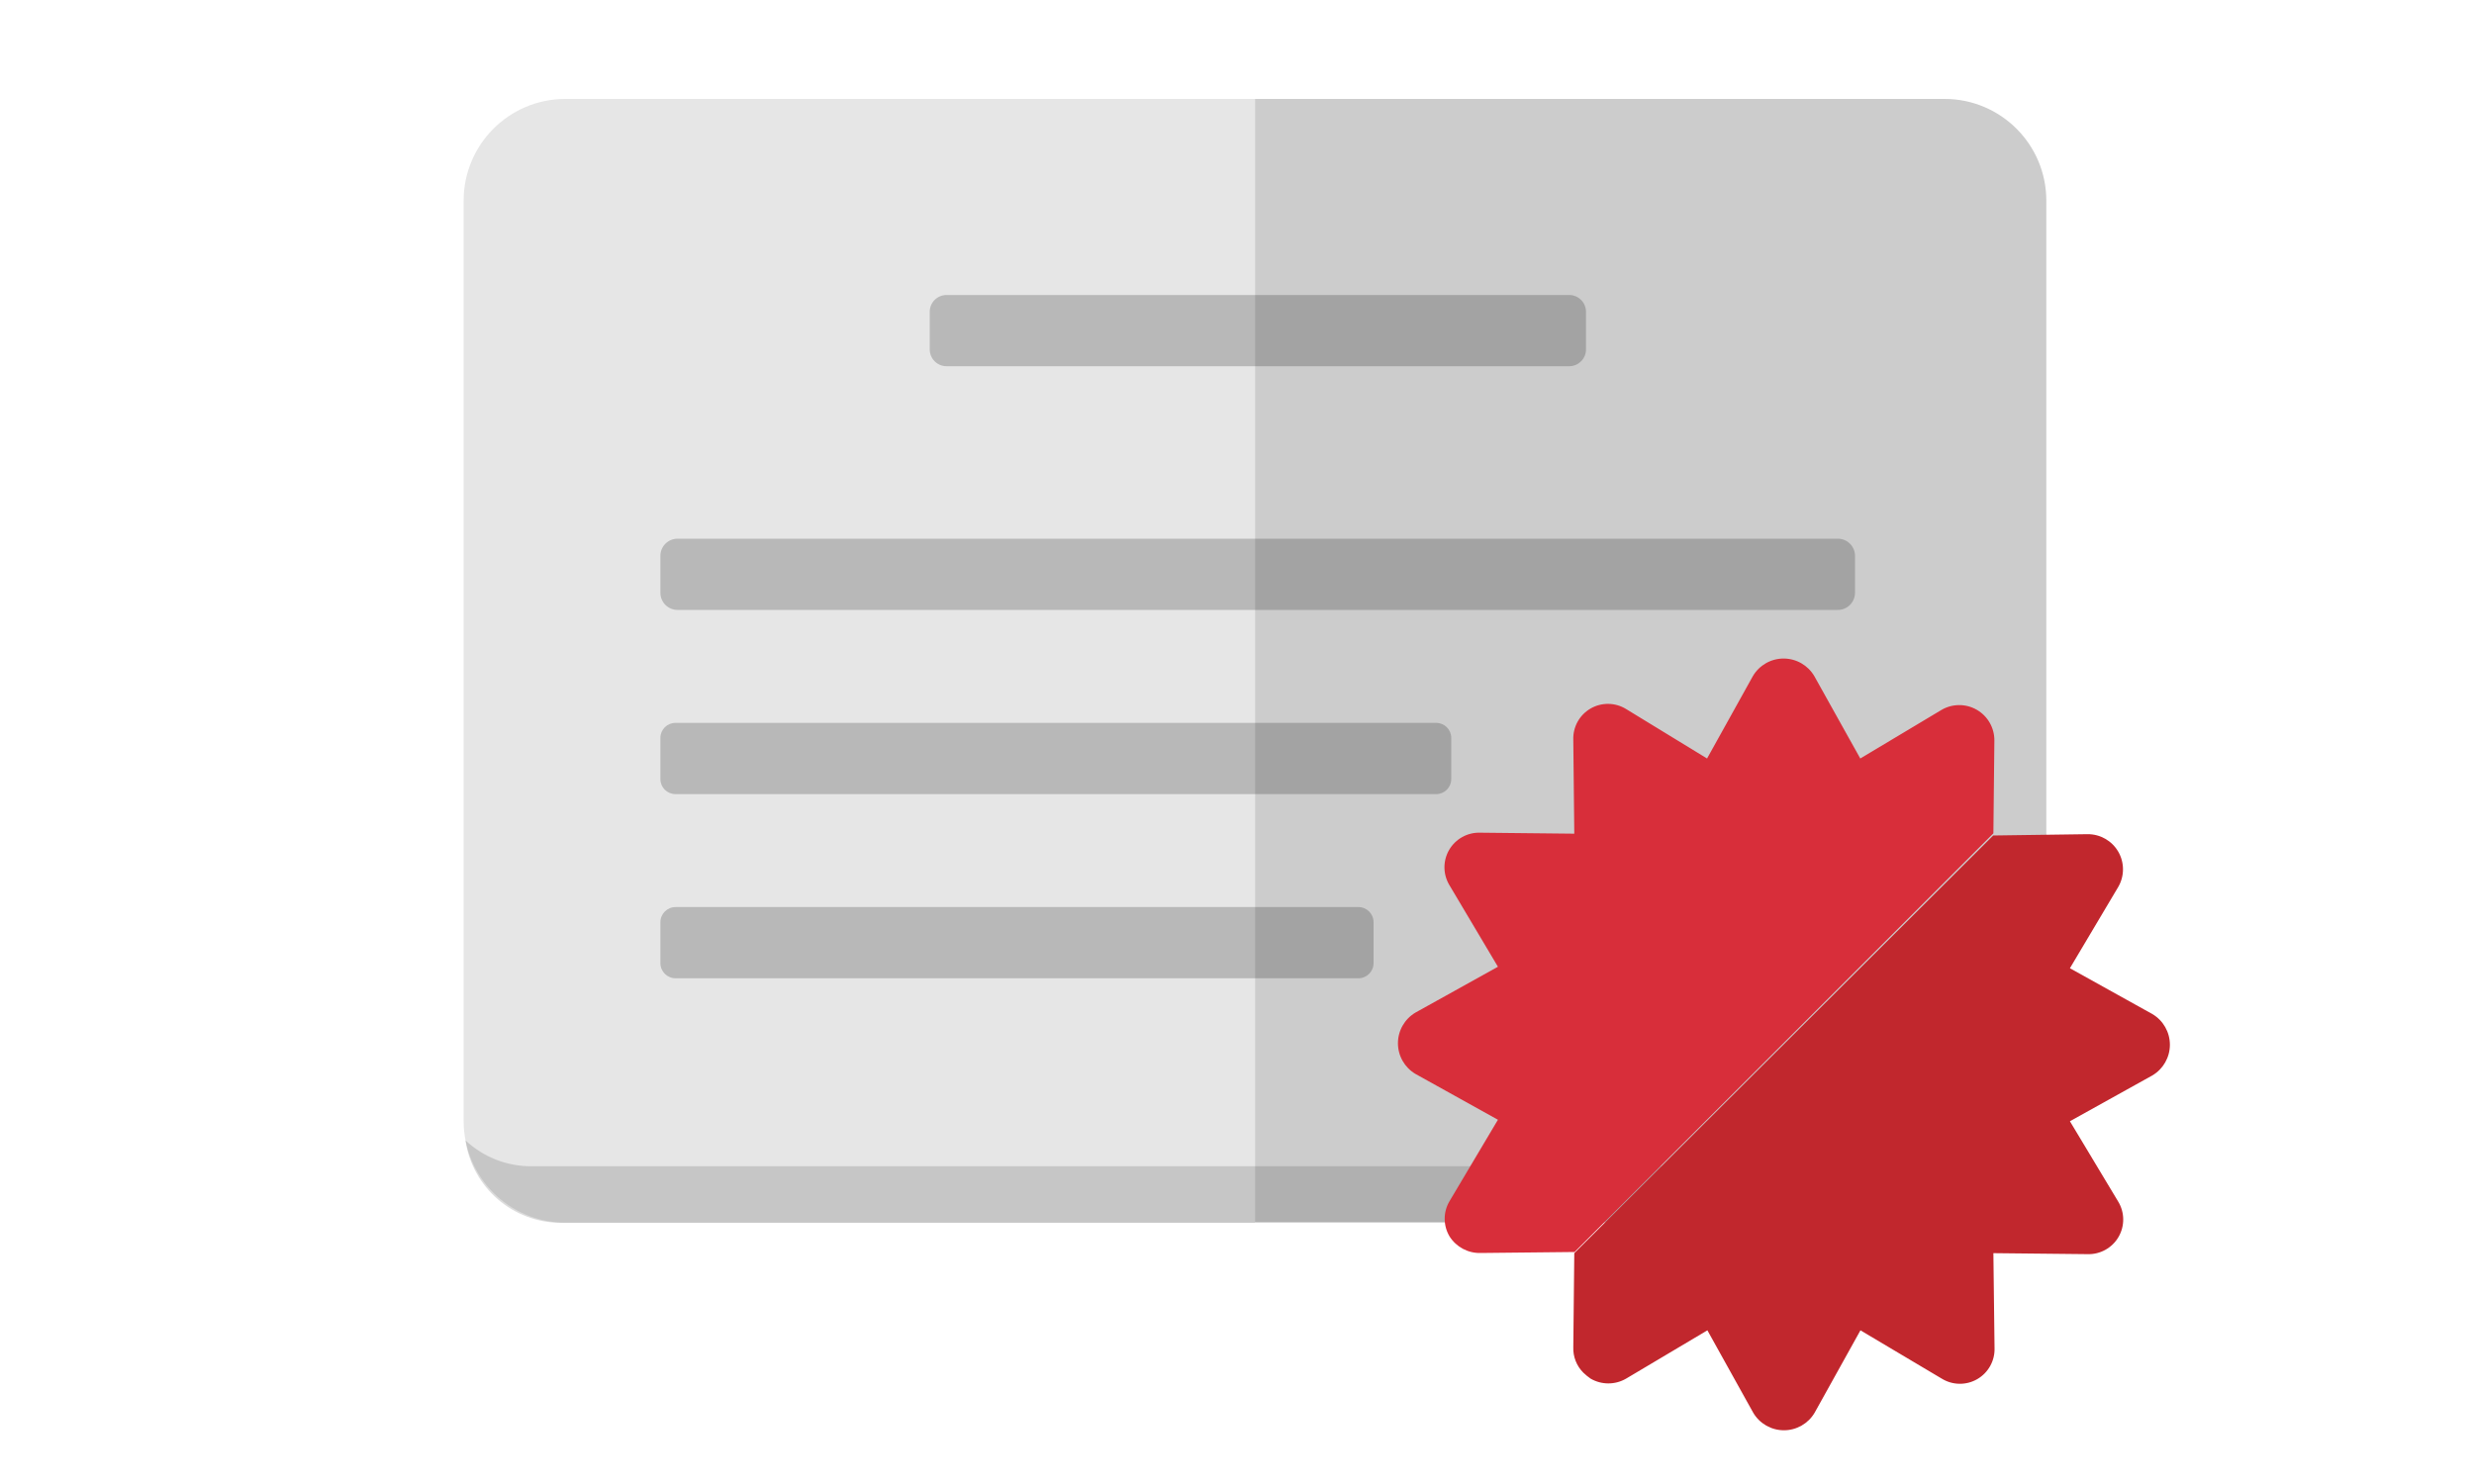
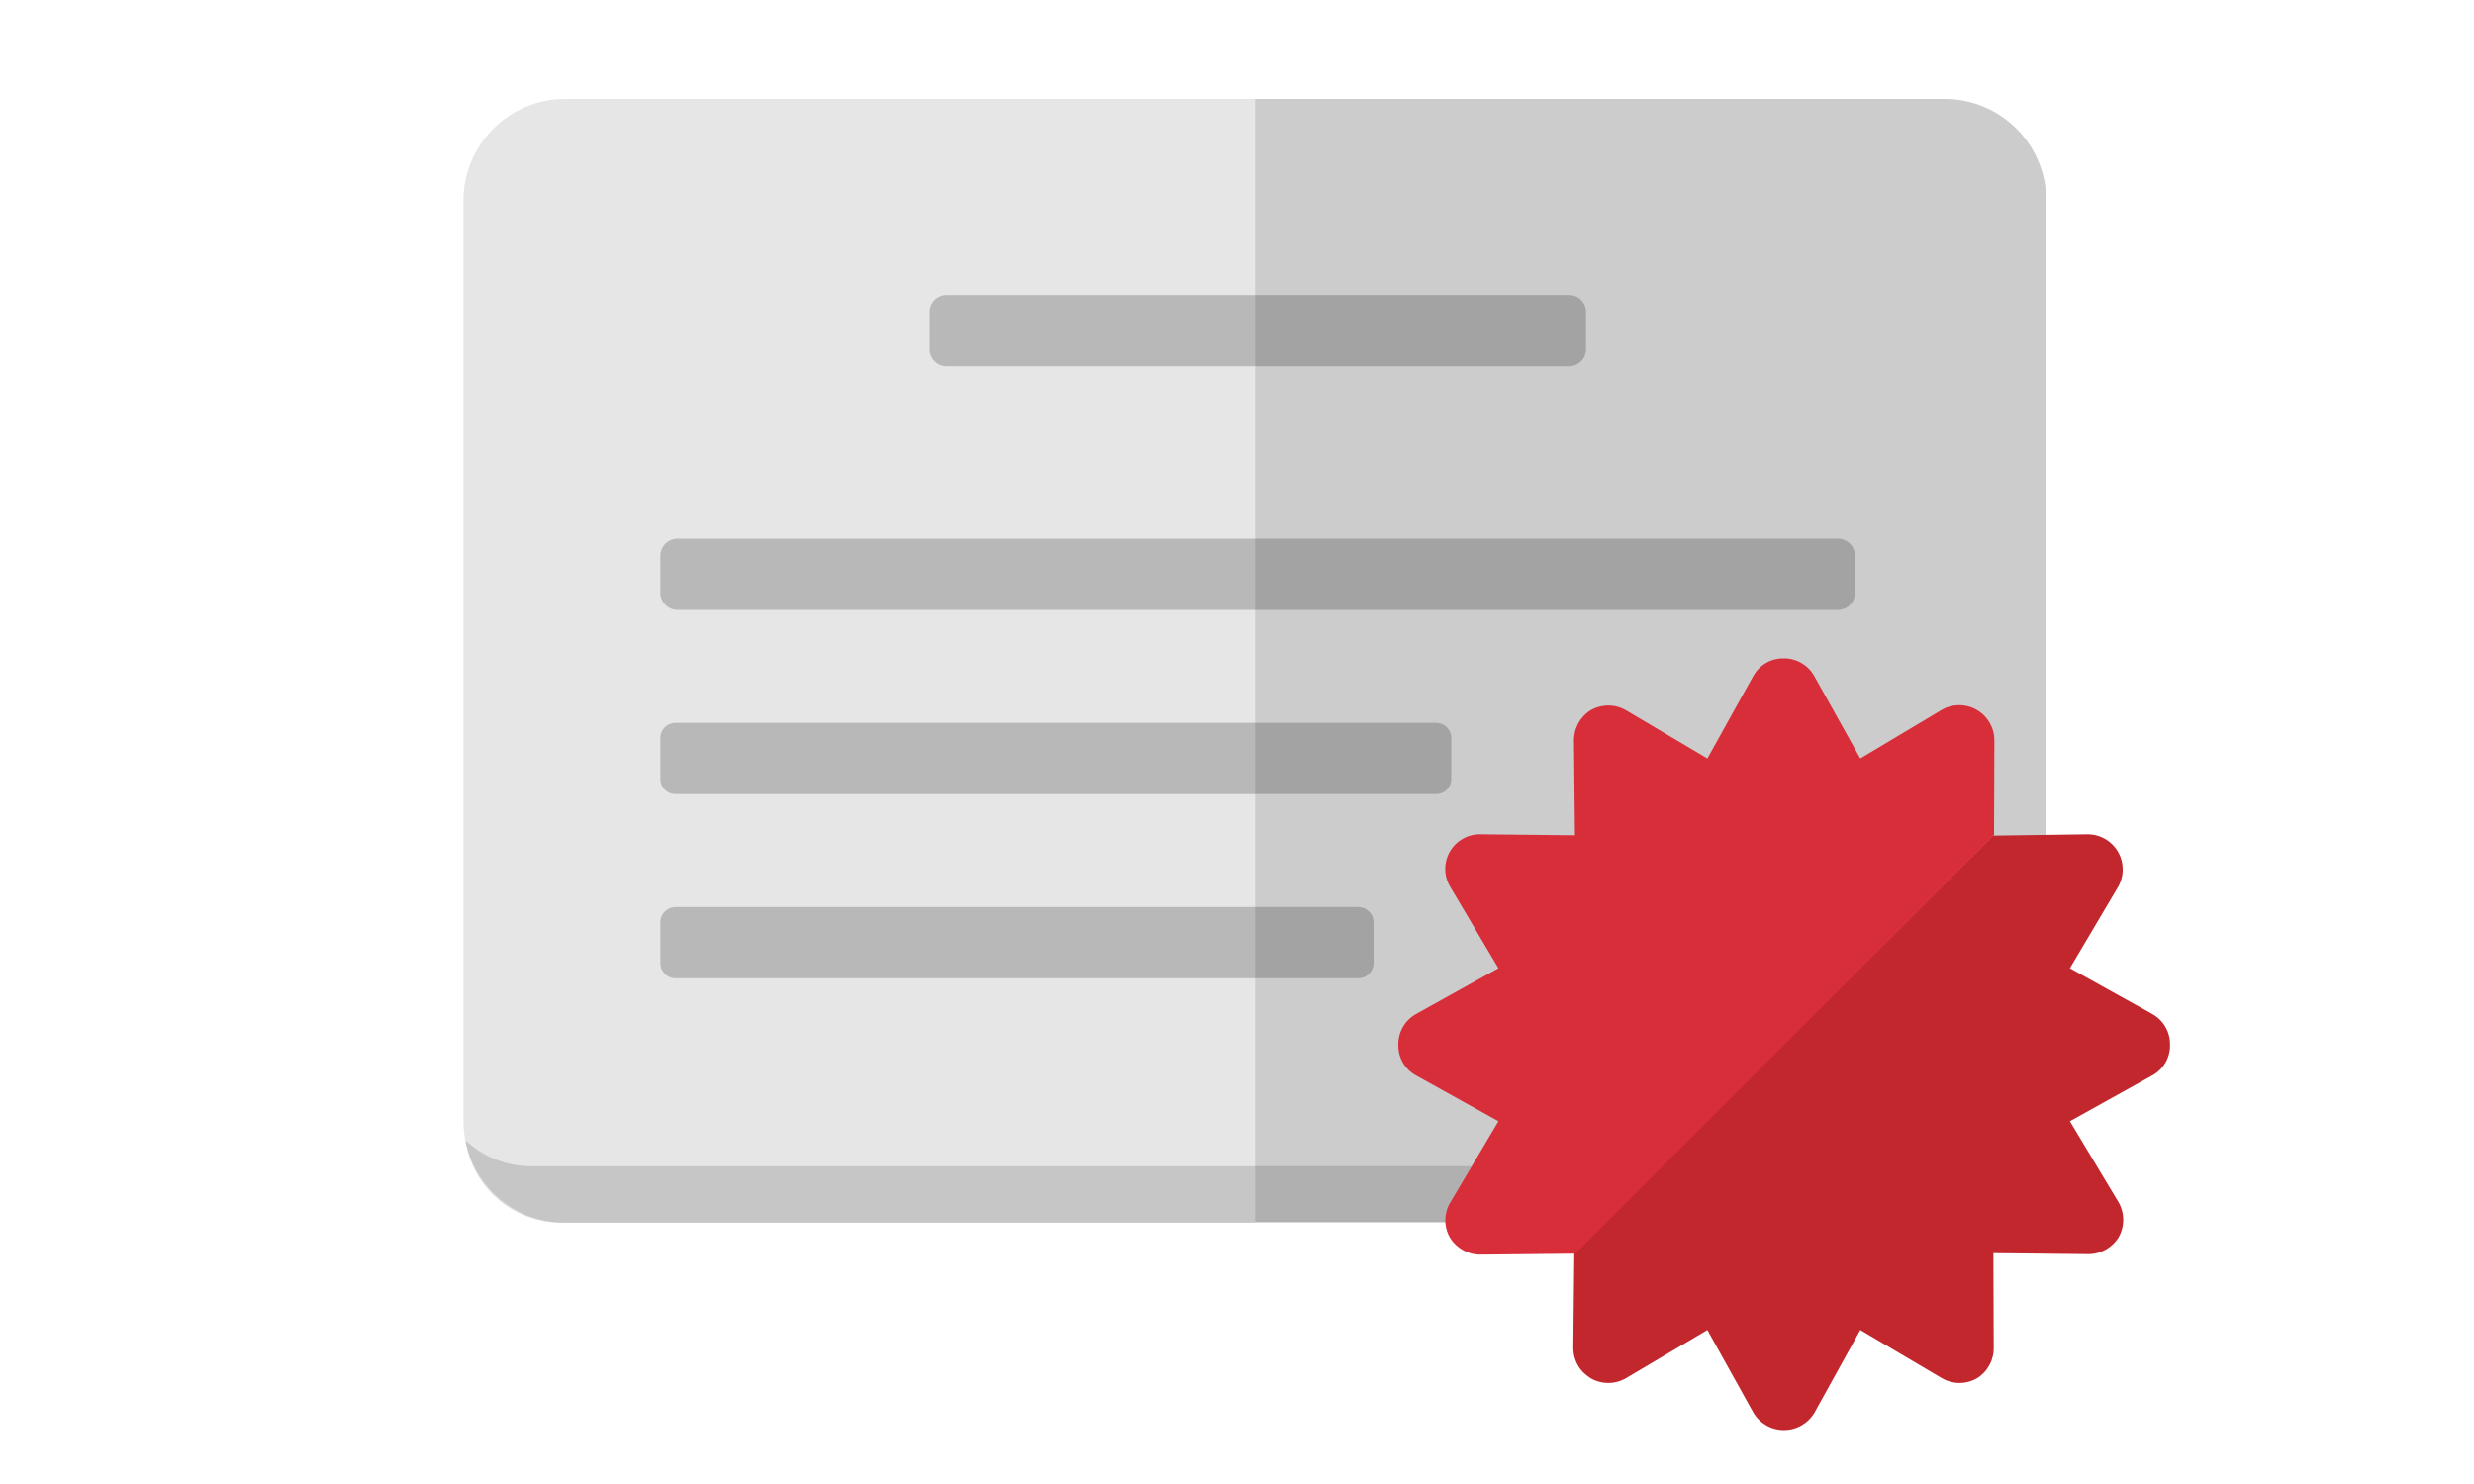
- <svg xmlns="http://www.w3.org/2000/svg" id="图层_1" data-name="图层 1" viewBox="0 0 150 90">
+ <svg xmlns="http://www.w3.org/2000/svg" viewBox="0 0 150 90">
  <defs>
-     <style>.cls-6{opacity:.2}</style>
+     <style>.a{fill:#e6e6e6;}.b{fill:#ccc;}.c{opacity:0.14;}.d{fill:#c1272d;}.e{fill:#d82e3a;}.f{opacity:0.2;}</style>
  </defs>
-   <path d="M34.26 6a6.17 6.17 0 0 0-6.15 6.15V68a6.17 6.17 0 0 0 6.15 6.15h41.83V6z" fill="#e6e6e6" />
-   <path d="M117.92 6H76.09v68.11h41.83a6.17 6.17 0 0 0 6.15-6.11V12.15A6.17 6.17 0 0 0 117.92 6z" fill="#ccc" />
-   <path d="M120.39 70.73H32.22a5.82 5.82 0 0 1-4-1.57 5.86 5.86 0 0 0 5.77 5h84.58a5.86 5.86 0 0 0 5.77-5 5.82 5.82 0 0 1-3.95 1.57z" opacity=".14" />
-   <path d="M120.86 76l5.7.06a2.1 2.1 0 0 0 1.86-3.2L125.5 68l5-2.78a2.16 2.16 0 0 0 0-3.72l-5-2.78 2.93-4.93a2.13 2.13 0 0 0-1.86-3.2l-5.72.08L95.45 76l-.06 5.7a2.08 2.08 0 0 0 .61 1.55 3.53 3.53 0 0 0 .44.36 2.14 2.14 0 0 0 2.15 0l4.93-2.93 2.78 5a2.16 2.16 0 0 0 3.72 0l2.78-5 4.93 2.93a2.1 2.1 0 0 0 3.2-1.86z" fill="#c1272d" />
-   <path d="M120.92 44.91a2.13 2.13 0 0 0-3.2-1.86L112.79 46 110 41a2.16 2.16 0 0 0-3.72 0l-2.78 5-4.91-3a2.1 2.1 0 0 0-3.2 1.86l.06 5.7-5.7-.06a2.1 2.1 0 0 0-1.86 3.2l2.93 4.93-5 2.78a2.16 2.16 0 0 0 0 3.72l5 2.78-2.93 4.93a2.09 2.09 0 0 0 0 2.15 2.16 2.16 0 0 0 1.88 1l5.7-.06 25.39-25.39z" fill="#d82e3a" />
-   <rect class="cls-6" x="56.37" y="17.89" width="39.79" height="4.32" rx="1.02" ry="1.02" />
-   <rect class="cls-6" x="40.04" y="32.67" width="72.43" height="4.32" rx="1.04" ry="1.04" />
-   <rect class="cls-6" x="40.04" y="43.84" width="47.95" height="4.32" rx=".91" ry=".91" />
-   <rect class="cls-6" x="40.04" y="55.01" width="43.24" height="4.32" rx=".92" ry=".92" />
+   <path class="a" d="M34.26,6a6.17,6.17,0,0,0-6.16,6.15V68a6.18,6.18,0,0,0,6.16,6.16H76.09V6Z" />
+   <path class="b" d="M117.92,6H76.09V74.11h41.83A6.17,6.17,0,0,0,124.07,68V12.15A6.17,6.17,0,0,0,117.92,6Z" />
+   <path class="c" d="M120.39,70.73H32.22a5.8,5.8,0,0,1-4-1.58,5.87,5.87,0,0,0,5.78,5h84.57a5.87,5.87,0,0,0,5.78-5A5.8,5.8,0,0,1,120.39,70.73Z" />
+   <path class="d" d="M120.86,76l5.7.06a2.16,2.16,0,0,0,1.88-1,2.14,2.14,0,0,0,0-2.16L125.5,68l5-2.78a2.06,2.06,0,0,0,1.07-1.86,2.09,2.09,0,0,0-1.07-1.86l-5-2.78,2.92-4.93a2.13,2.13,0,0,0-1.86-3.19l-5.72.08L95.45,76l-.06,5.7a2.11,2.11,0,0,0,.6,1.53,3.55,3.55,0,0,0,.44.35,2.14,2.14,0,0,0,2.16,0l4.93-2.92,2.78,5a2.15,2.15,0,0,0,3.72,0l2.77-5,4.94,2.92a2.12,2.12,0,0,0,2.15,0,2.15,2.15,0,0,0,1-1.88Z" />
+   <path class="e" d="M120.92,44.91a2.13,2.13,0,0,0-3.19-1.86L112.79,46,110,41a2.09,2.09,0,0,0-1.86-1.07A2.06,2.06,0,0,0,106.3,41l-2.78,5-4.93-2.92a2.14,2.14,0,0,0-2.16,0,2.16,2.16,0,0,0-1,1.88l.06,5.7-5.7-.06a2.1,2.1,0,0,0-1.86,3.19l2.92,4.93-5,2.78a2.1,2.1,0,0,0-1.07,1.86,2.06,2.06,0,0,0,1.07,1.86l5,2.78-2.92,4.93a2.09,2.09,0,0,0,0,2.16,2.16,2.16,0,0,0,1.88,1l5.7-.06,25.39-25.39Z" />
+   <rect class="f" x="56.37" y="17.89" width="39.79" height="4.32" rx="1.02" ry="1.02" />
+   <rect class="f" x="40.04" y="32.67" width="72.43" height="4.32" rx="1.04" ry="1.04" />
+   <rect class="f" x="40.04" y="43.84" width="47.95" height="4.32" rx="0.91" ry="0.91" />
+   <rect class="f" x="40.04" y="55.01" width="43.24" height="4.32" rx="0.92" ry="0.92" />
</svg>
